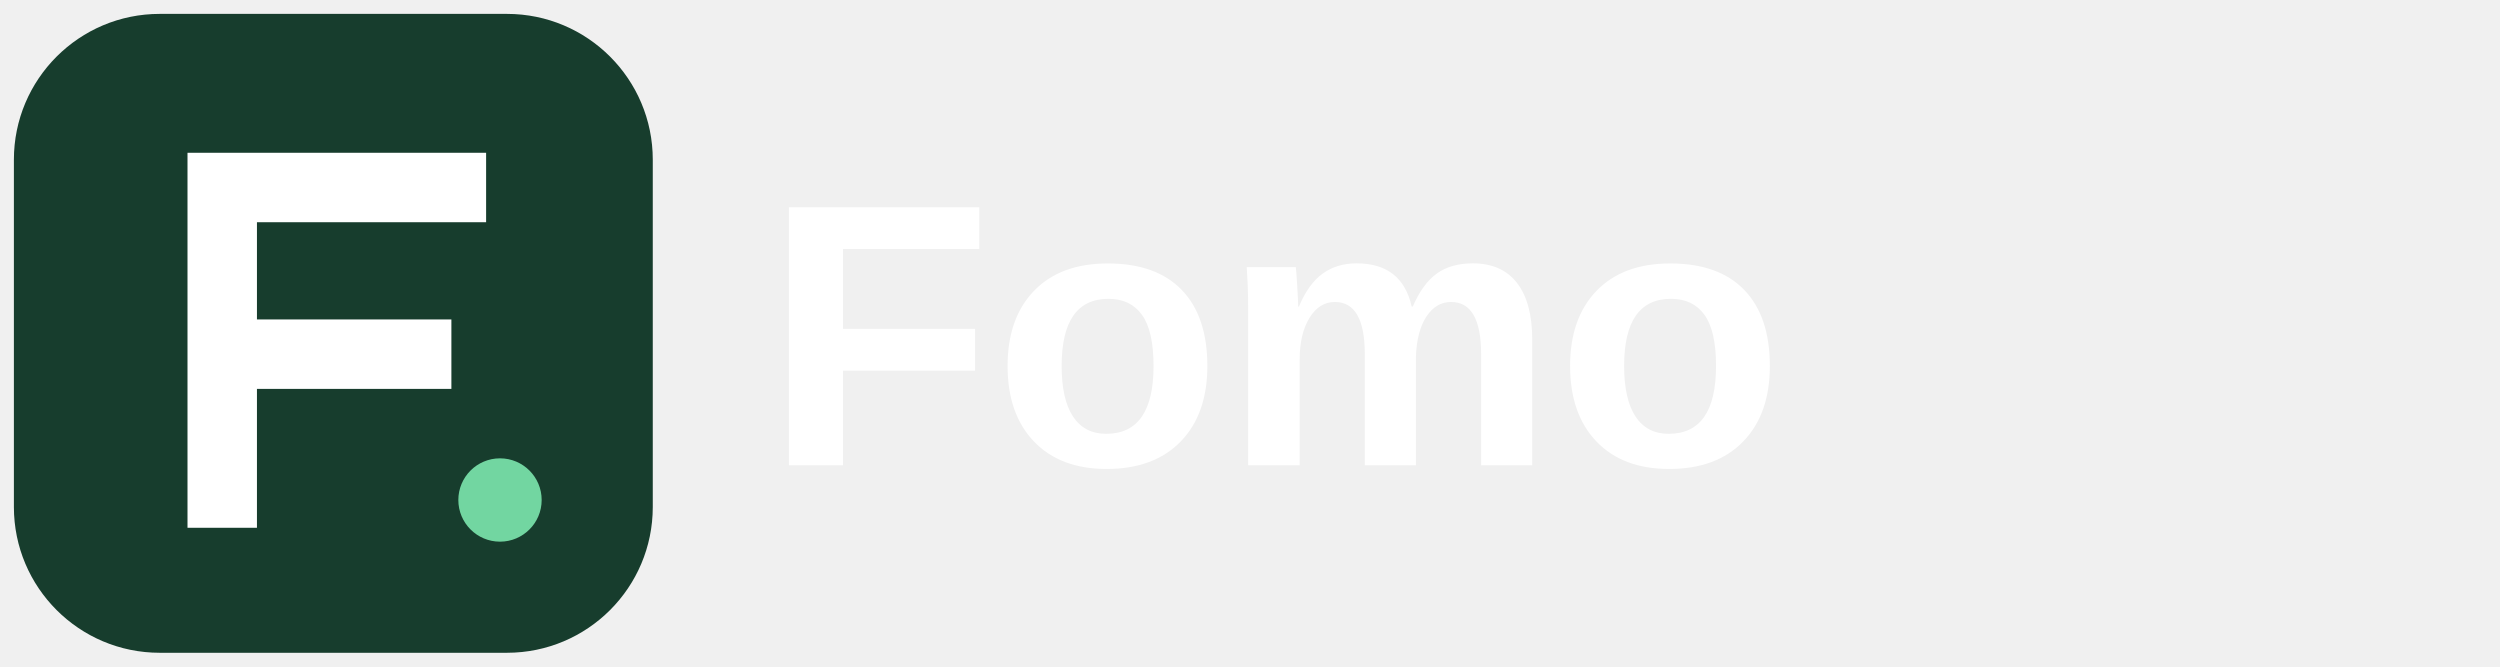
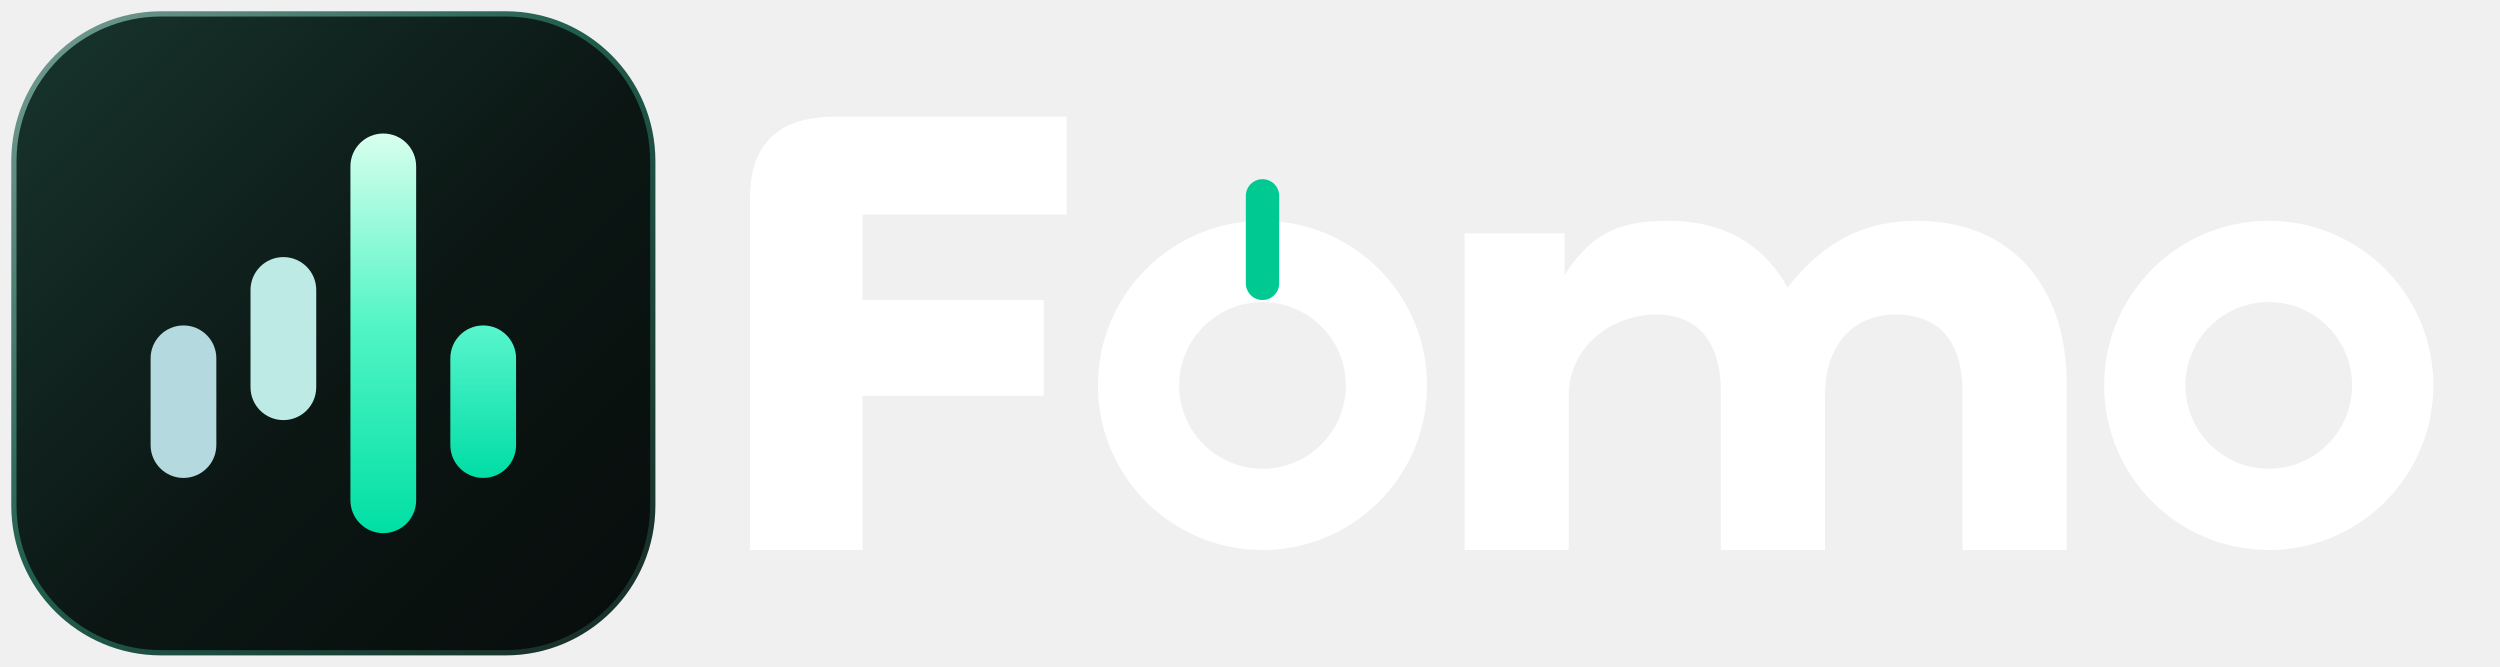
<svg xmlns="http://www.w3.org/2000/svg" viewBox="0 0 360 96" role="img" aria-label="Fomo">
-   <rect x="2" y="2" width="92" height="92" rx="21" fill="#173d2d" />
-   <path d="M27 22h43v10H37v14h28v10H37v20H27z" fill="#fff" />
-   <circle cx="72" cy="72" r="6" fill="#72d6a1" />
-   <text x="110" y="67" font-family="Arial, sans-serif" font-size="54" font-weight="700" fill="#fff">Fomo</text>
+   <defs>
+     <linearGradient id="tile" x1="0" y1="0" x2="1" y2="1">
+       <stop stop-color="#18352E" />
+       <stop offset=".55" stop-color="#0B1613" />
+       <stop offset="1" stop-color="#080D0C" />
+     </linearGradient>
+     <linearGradient id="edge" x1="0" y1="0" x2="1" y2="1">
+       <stop stop-color="#789F95" />
+       <stop offset=".45" stop-color="#205E4D" />
+       <stop offset="1" stop-color="#182B26" />
+     </linearGradient>
+     <linearGradient id="hero" x1="0" y1="0" x2="0" y2="1">
+       <stop stop-color="#D8FFEE" />
+       <stop offset=".48" stop-color="#52F5C5" />
+       <stop offset="1" stop-color="#00DFA4" />
+     </linearGradient>
+     <linearGradient id="short" x1="0" y1="0" x2="0" y2="1">
+       <stop stop-color="#59F5CD" />
+       <stop offset="1" stop-color="#00DDA5" />
+     </linearGradient>
+   </defs>
+   <g transform="translate(-0.4609 -0.4609) scale(0.09465021)">
+     <rect x="26" y="26" width="972" height="972" rx="224" fill="url(#tile)" stroke="url(#edge)" stroke-width="8" />
+     <rect x="234" y="500" width="100" height="232" rx="50" fill="#B4D9DF" />
+     <rect x="386" y="396" width="100" height="248" rx="50" fill="#BDEAE4" />
+     <rect x="538" y="208" width="100" height="608" rx="50" fill="url(#hero)" />
+     <rect x="690" y="500" width="100" height="232" rx="50" fill="url(#short)" />
+   </g>
+   <g transform="translate(88.8 0) scale(0.3)" fill="#fff">
+     <path d="M64 264V95Q64 56 105 56H216V103H118V144H205V190H118V264Z" />
+     <path fill-rule="evenodd" d="M231 185a79 79 0 1 0 158 0a79 79 0 1 0-158 0M270 185a40 40 0 1 0 80 0a40 40 0 1 0-80 0" />
+     <path d="M407 264V112H455V132C469 110 484 106 505 106C532 106 551 118 562 138C580 115 600 106 624 106C670 106 696 138 696 184V264H646V188C646 163 634 151 614 151C593 151 580 166 580 190V264H530V188C530 163 518 151 499 151C478 151 457 166 457 190V264Z" />
+     <path fill-rule="evenodd" d="M714 185a79 79 0 1 0 158 0a79 79 0 1 0-158 0M753 185a40 40 0 1 0 80 0a40 40 0 1 0-80 0" />
+     <rect x="302" y="86" width="16" height="58" rx="8" fill="#00C992" />
+   </g>
</svg>
